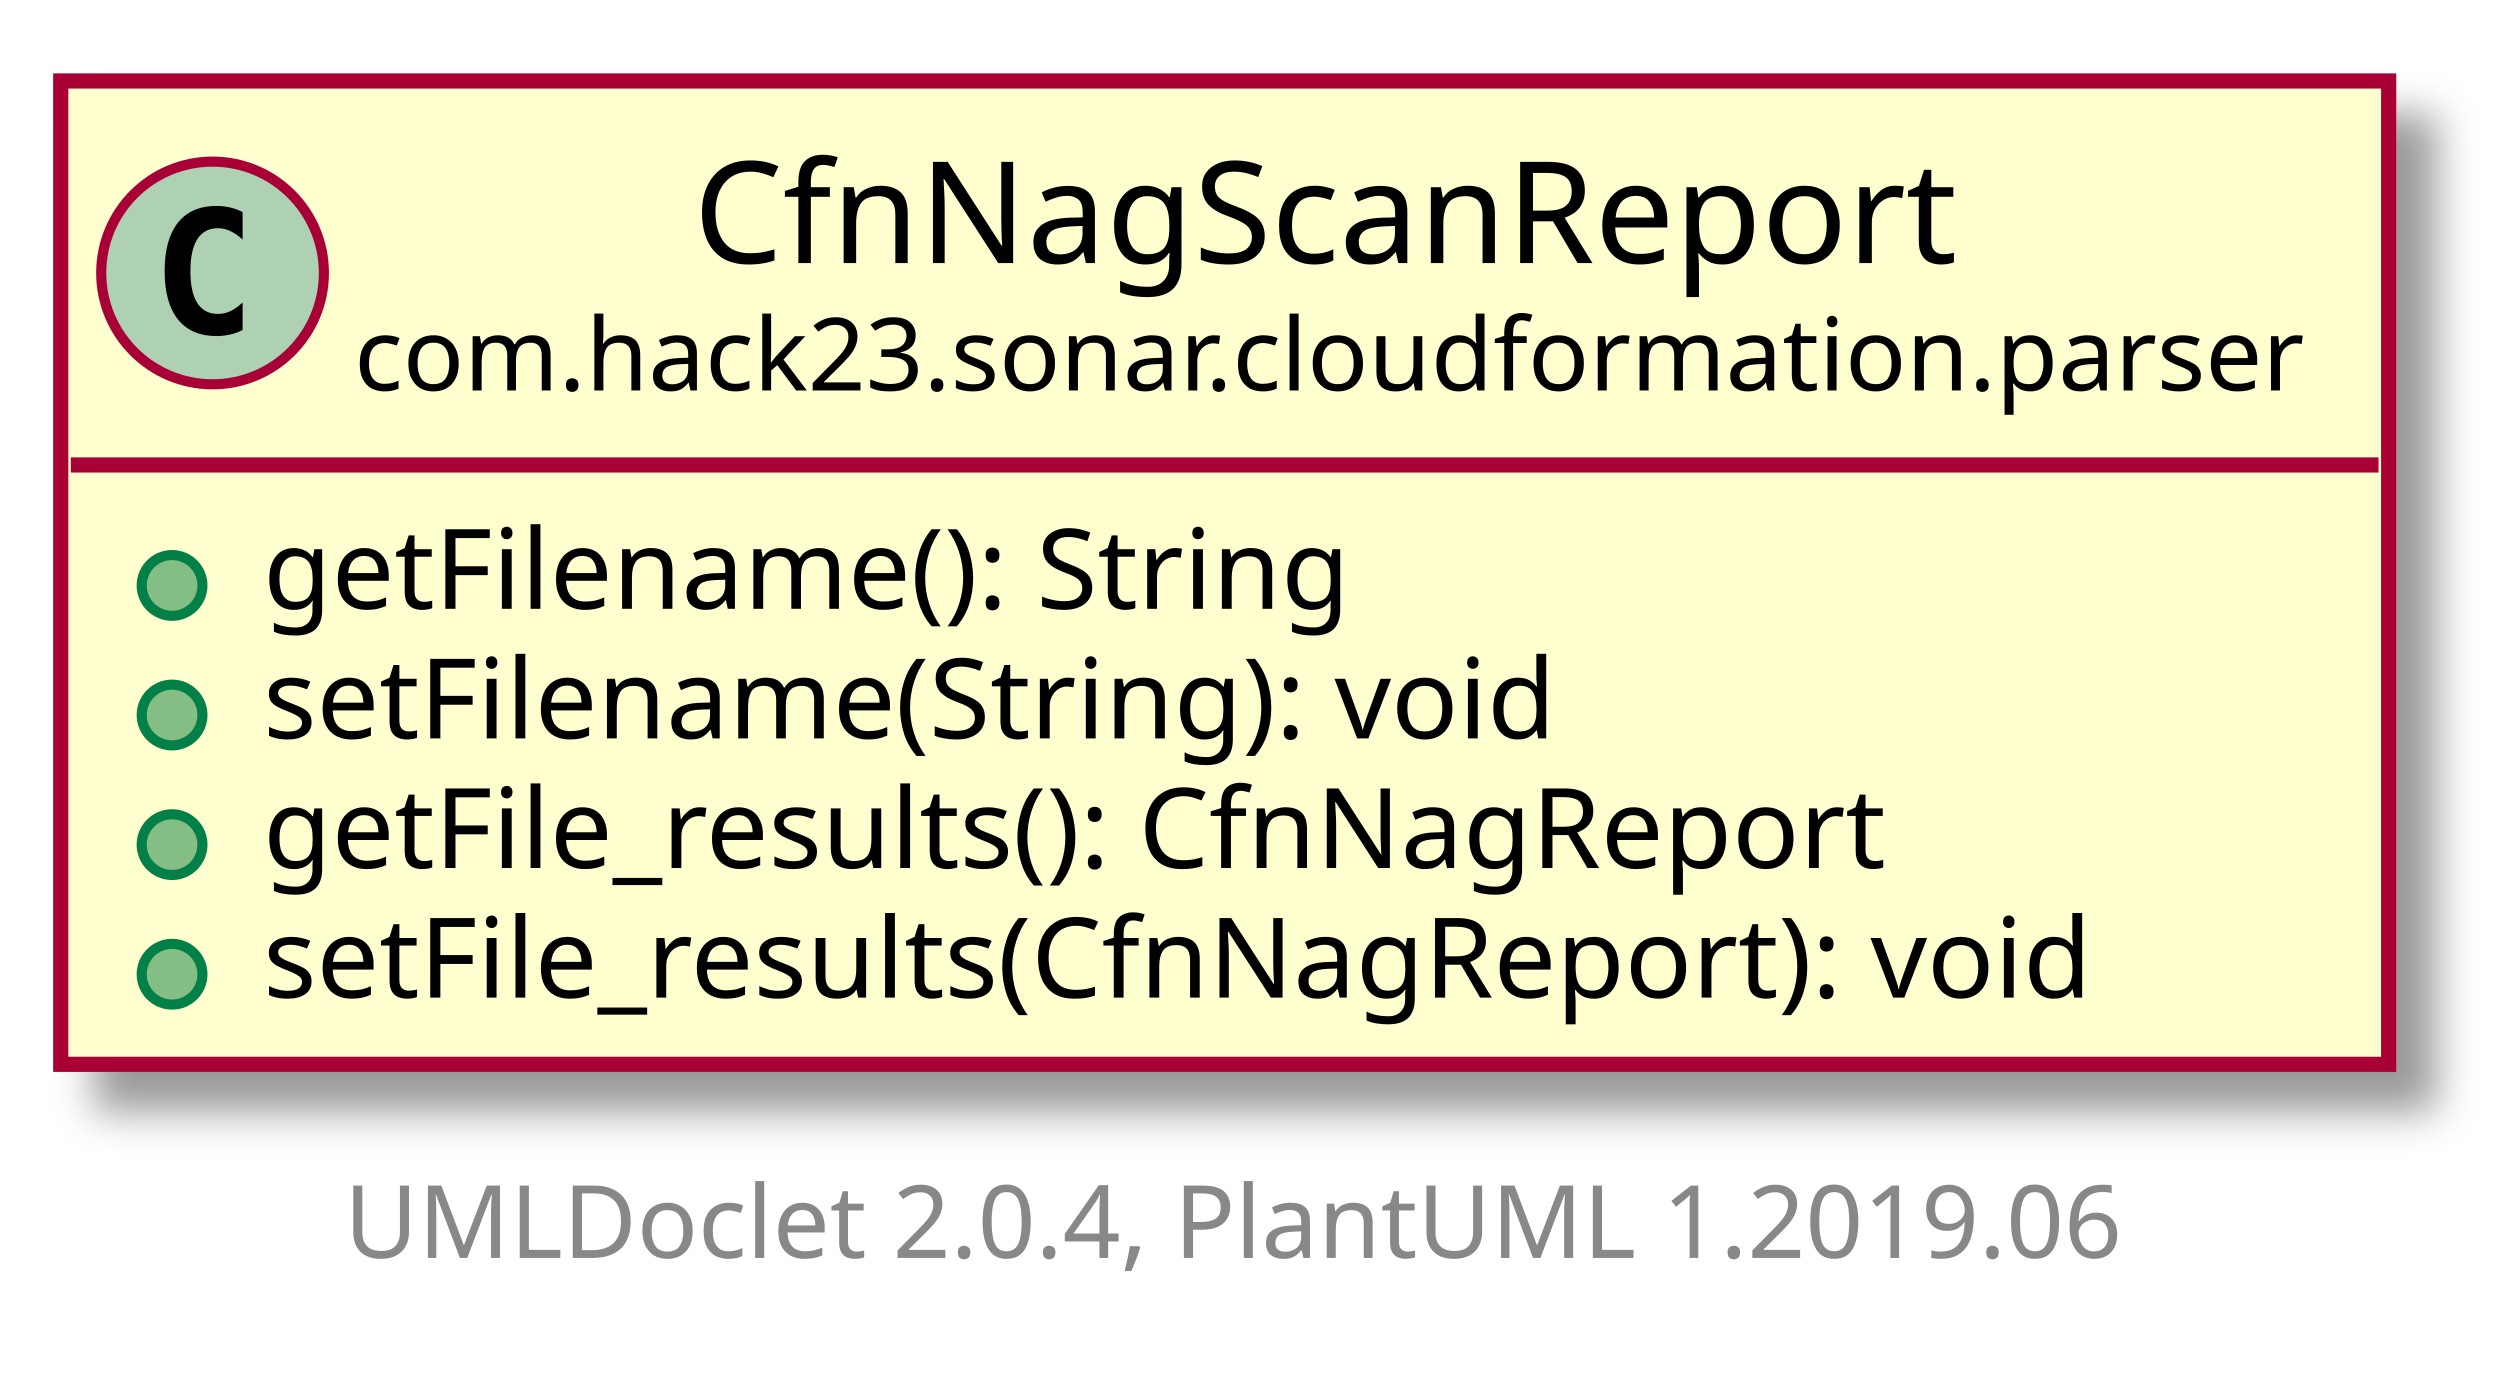
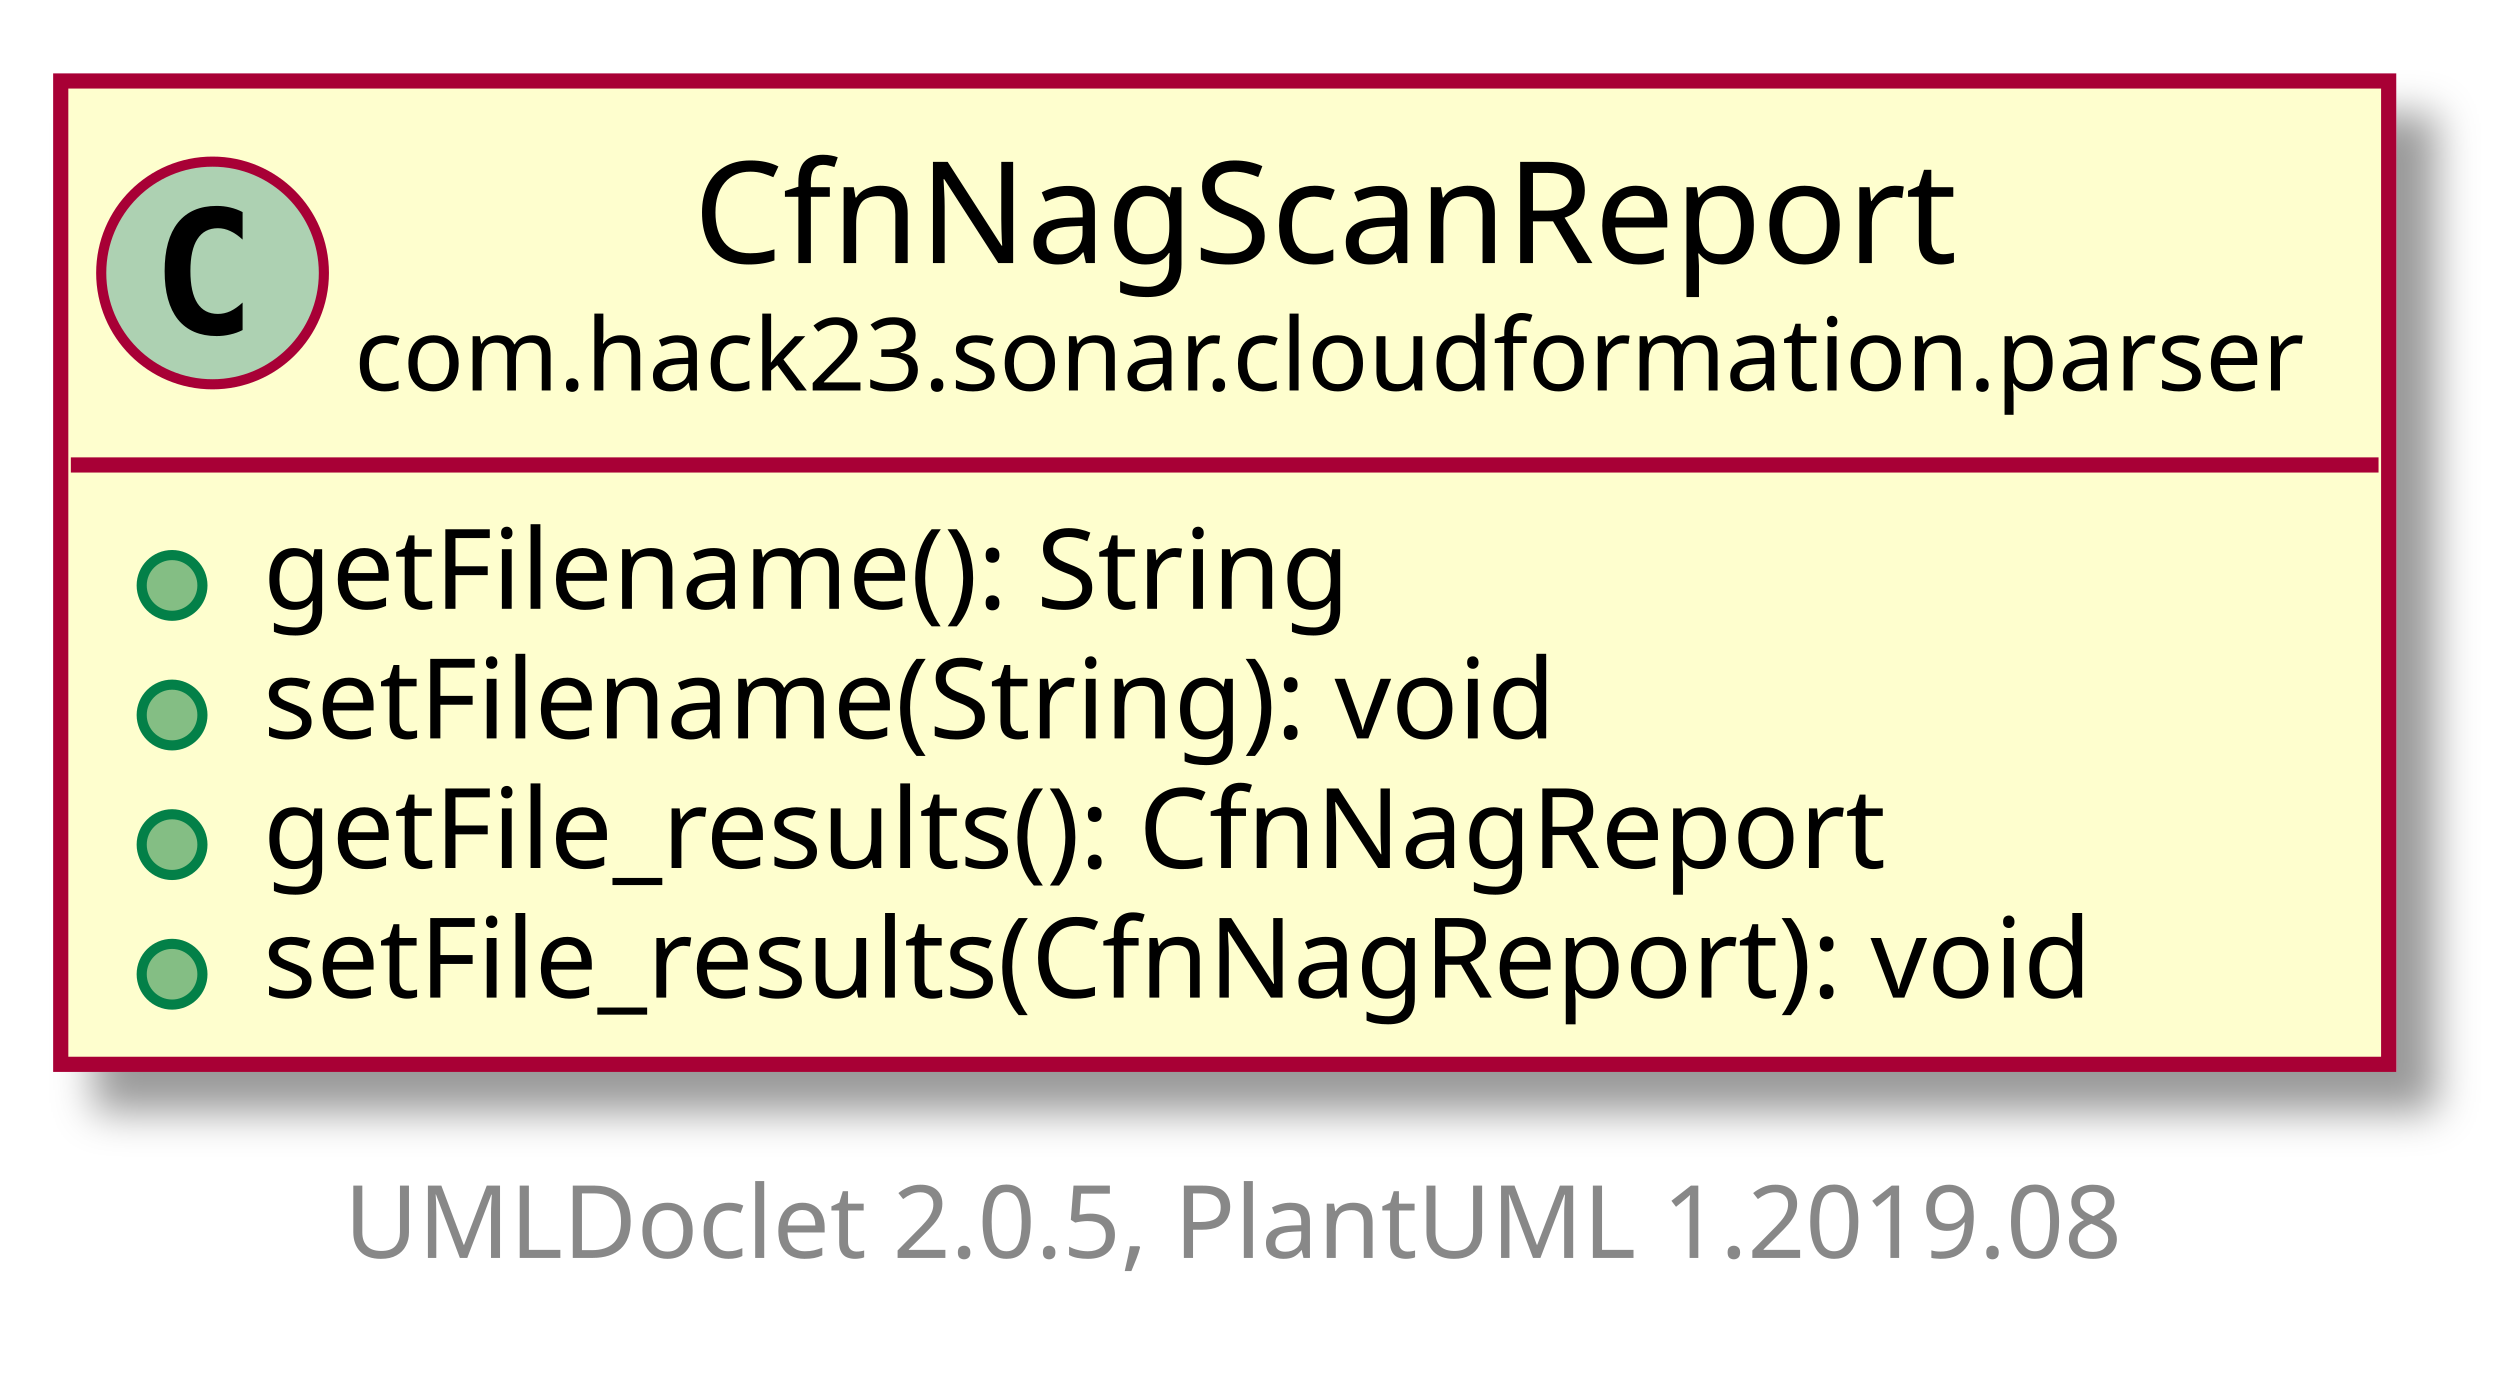
<svg xmlns="http://www.w3.org/2000/svg" xmlns:xlink="http://www.w3.org/1999/xlink" contentScriptType="application/ecmascript" contentStyleType="text/css" height="137px" preserveAspectRatio="none" style="width:247px;height:137px;" version="1.1" viewBox="0 0 247 137" width="247px" zoomAndPan="magnify">
  <defs>
-     <filter height="300%" id="f1x7qnn98usk7b" width="300%" x="-1" y="-1">
+     <filter height="300%" id="f101wl9rp8b4gm" width="300%" x="-1" y="-1">
      <feGaussianBlur result="blurOut" stdDeviation="2.0" />
      <feColorMatrix in="blurOut" result="blurOut2" type="matrix" values="0 0 0 0 0 0 0 0 0 0 0 0 0 0 0 0 0 0 .4 0" />
      <feOffset dx="4.0" dy="4.0" in="blurOut2" result="blurOut3" />
      <feBlend in="SourceGraphic" in2="blurOut3" mode="normal" />
    </filter>
  </defs>
  <g>
    <a href="CfnNagScanReport.html" target="_top" xlink:actuate="onRequest" xlink:show="new" xlink:title="CfnNagScanReport.html" xlink:type="simple">
-       <rect fill="#FEFECE" filter="url(#f1x7qnn98usk7b)" height="97.156" id="com.hack23.sonar.cloudformation.parser.CfnNagScanReport" style="stroke: #A80036; stroke-width: 1.5;" width="230" x="6" y="8" />
+       <rect fill="#FEFECE" filter="url(#f101wl9rp8b4gm)" height="97.156" id="com.hack23.sonar.cloudformation.parser.CfnNagScanReport" style="stroke: #A80036; stroke-width: 1.5;" width="230" x="6" y="8" />
      <ellipse cx="21" cy="26.969" fill="#ADD1B2" rx="11" ry="11" style="stroke: #A80036; stroke-width: 1.0;" />
      <path d="M23.969,32.609 Q23.391,32.906 22.75,33.047 Q22.109,33.203 21.406,33.203 Q18.906,33.203 17.578,31.562 Q16.266,29.906 16.266,26.781 Q16.266,23.656 17.578,22 Q18.906,20.344 21.406,20.344 Q22.109,20.344 22.75,20.5 Q23.406,20.656 23.969,20.953 L23.969,23.672 Q23.344,23.094 22.75,22.828 Q22.156,22.547 21.531,22.547 Q20.188,22.547 19.5,23.625 Q18.812,24.688 18.812,26.781 Q18.812,28.875 19.5,29.953 Q20.188,31.016 21.531,31.016 Q22.156,31.016 22.75,30.75 Q23.344,30.469 23.969,29.891 L23.969,32.609 Z " />
      <text fill="#000000" font-family="sans-serif" font-size="14" lengthAdjust="spacingAndGlyphs" textLength="131" x="68.5" y="25.995">CfnNagScanReport</text>
      <text fill="#000000" font-family="sans-serif" font-size="10" lengthAdjust="spacingAndGlyphs" textLength="198" x="35" y="38.579">com.hack23.sonar.cloudformation.parser</text>
      <line style="stroke: #A80036; stroke-width: 1.5;" x1="7" x2="235" y1="45.938" y2="45.938" />
      <ellipse cx="17" cy="57.84" fill="#84BE84" rx="3" ry="3" style="stroke: #038048; stroke-width: 1.0;" />
      <text fill="#000000" font-family="sans-serif" font-size="11" lengthAdjust="spacingAndGlyphs" textLength="119" x="26" y="60.148">getFilename(): String</text>
      <ellipse cx="17" cy="70.644" fill="#84BE84" rx="3" ry="3" style="stroke: #038048; stroke-width: 1.0;" />
      <text fill="#000000" font-family="sans-serif" font-size="11" lengthAdjust="spacingAndGlyphs" textLength="142" x="26" y="72.953">setFilename(String): void</text>
      <ellipse cx="17" cy="83.449" fill="#84BE84" rx="3" ry="3" style="stroke: #038048; stroke-width: 1.0;" />
      <text fill="#000000" font-family="sans-serif" font-size="11" lengthAdjust="spacingAndGlyphs" textLength="177" x="26" y="85.757">getFile_results(): CfnNagReport</text>
      <ellipse cx="17" cy="96.254" fill="#84BE84" rx="3" ry="3" style="stroke: #038048; stroke-width: 1.0;" />
      <text fill="#000000" font-family="sans-serif" font-size="11" lengthAdjust="spacingAndGlyphs" textLength="200" x="26" y="98.562">setFile_results(CfnNagReport): void</text>
    </a>
-     <text fill="#888888" font-family="sans-serif" font-size="10" lengthAdjust="spacingAndGlyphs" textLength="186" x="34" y="124.282">UMLDoclet 2.0.4, PlantUML 1.2019.06</text>
+     <text fill="#888888" font-family="sans-serif" font-size="10" lengthAdjust="spacingAndGlyphs" textLength="186" x="34" y="124.282">UMLDoclet 2.0.5, PlantUML 1.2019.08</text>
  </g>
</svg>
